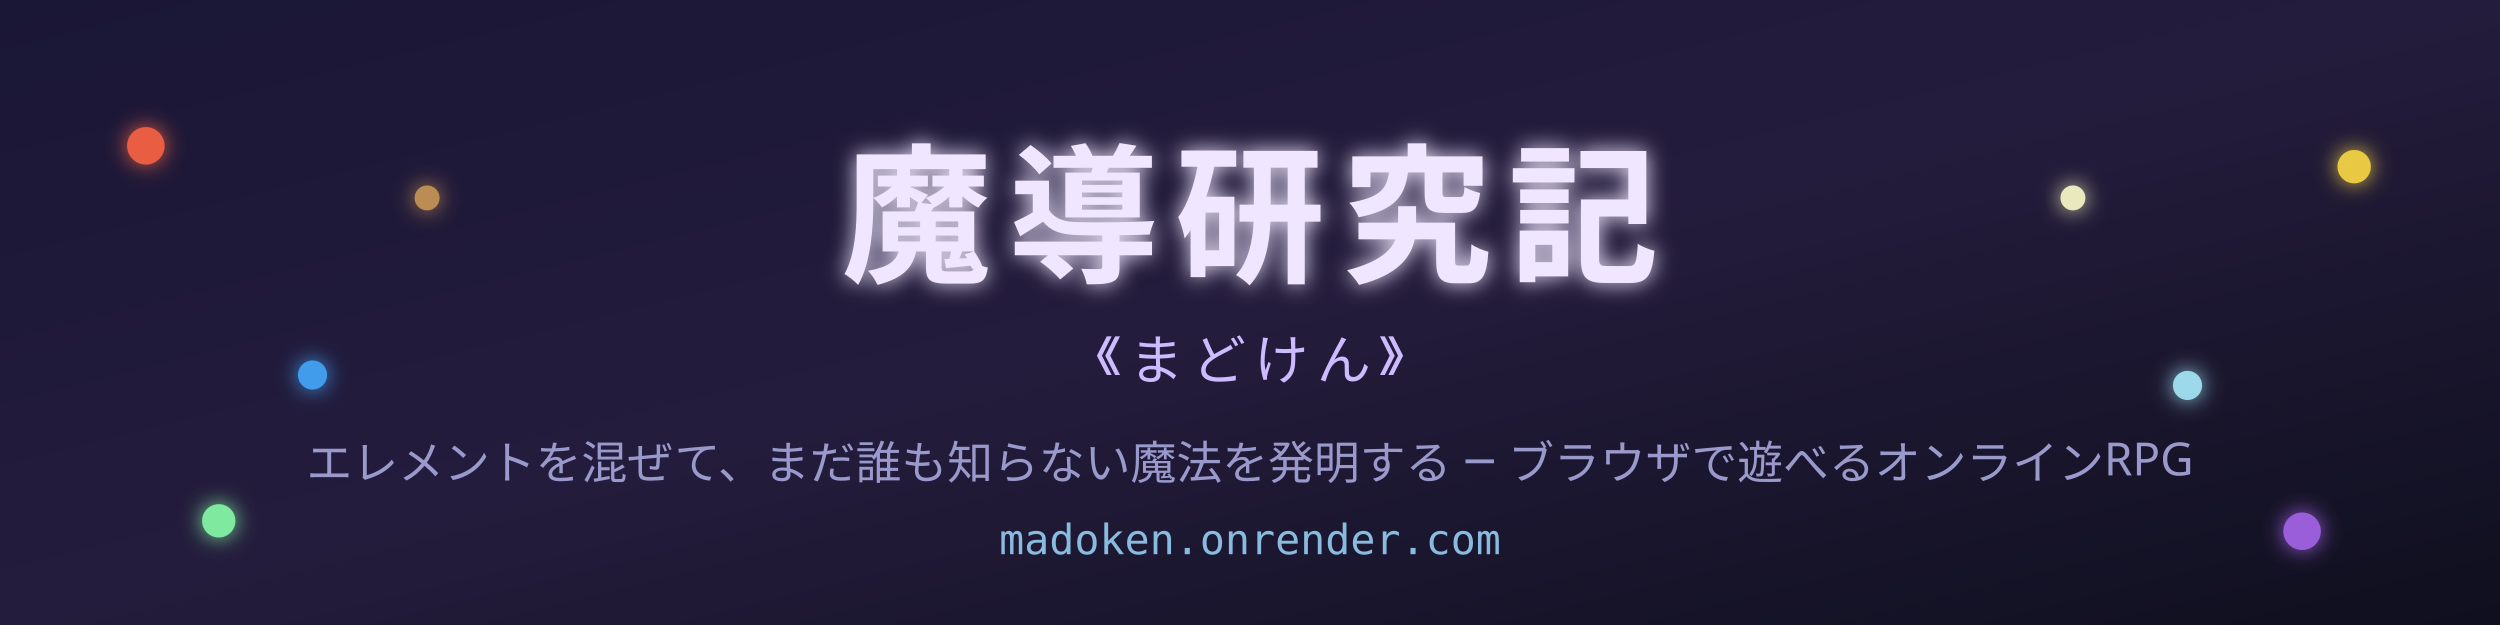
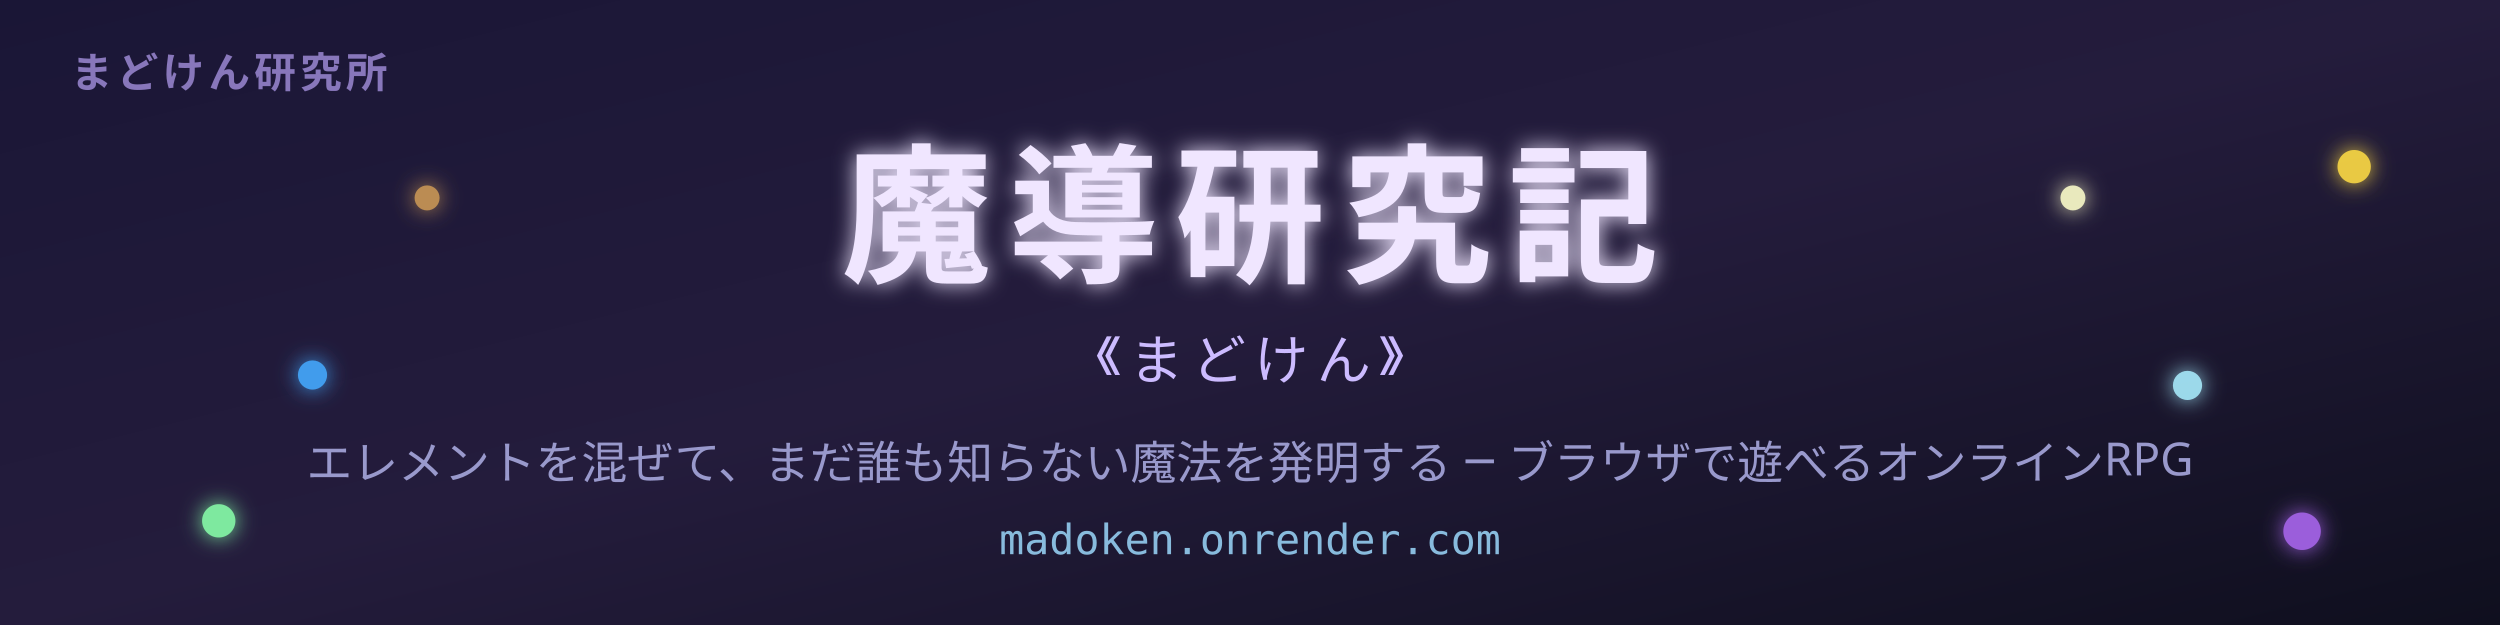
<svg xmlns="http://www.w3.org/2000/svg" viewBox="0 0 1200 300" width="1200" height="300">
  <defs>
    <linearGradient id="sky" x1="0" y1="0" x2="1" y2="1">
      <stop offset="0%" stop-color="#1a1636" />
      <stop offset="50%" stop-color="#241c3c" />
      <stop offset="100%" stop-color="#0f0f1e" />
    </linearGradient>
    <filter id="g2" x="-50%" y="-50%" width="200%" height="200%">
      <feGaussianBlur stdDeviation="5" result="b" />
      <feMerge>
        <feMergeNode in="b" />
        <feMergeNode in="SourceGraphic" />
      </feMerge>
    </filter>
  </defs>
  <rect width="1200" height="300" fill="url(#sky)" />
  <g filter="url(#g2)" opacity="0.9">
-     <circle cx="70" cy="70" r="9" fill="#ff6644" />
    <circle cx="150" cy="180" r="7" fill="#44aaff" />
    <circle cx="105" cy="250" r="8" fill="#88ffaa" />
    <circle cx="205" cy="95" r="6" fill="#cc9955" />
    <circle cx="1130" cy="80" r="8" fill="#ffdd44" />
    <circle cx="1050" cy="185" r="7" fill="#aaeeff" />
    <circle cx="1105" cy="255" r="9" fill="#aa66ee" />
    <circle cx="995" cy="95" r="6" fill="#ffffcc" />
  </g>
  <text x="600" y="130" text-anchor="middle" font-family="Yu Mincho, Hiragino Mincho ProN, serif" font-size="72" font-weight="bold" fill="#f0e6ff" filter="url(#g2)" letter-spacing="8">魔導研究記</text>
  <text x="600" y="180" text-anchor="middle" font-family="Yu Gothic, Meiryo, sans-serif" font-size="26" fill="#ccbbff" letter-spacing="4">《まどけん》</text>
  <text x="600" y="230" text-anchor="middle" font-family="Yu Gothic, Meiryo, sans-serif" font-size="22" fill="#9999cc">エレメントを混ぜて、まだ誰も知らない魔法を発明する ─ ブラウザで遊べるオンラインRPG</text>
  <text x="600" y="266" text-anchor="middle" font-family="Consolas, monospace" font-size="20" fill="#88bbdd">madoken.onrender.com</text>
+   <text x="34" y="42" font-family="Yu Gothic, Meiryo, sans-serif" font-size="20" font-weight="bold" fill="#8877bb" letter-spacing="2">まどけん研究所</text>
</svg>
